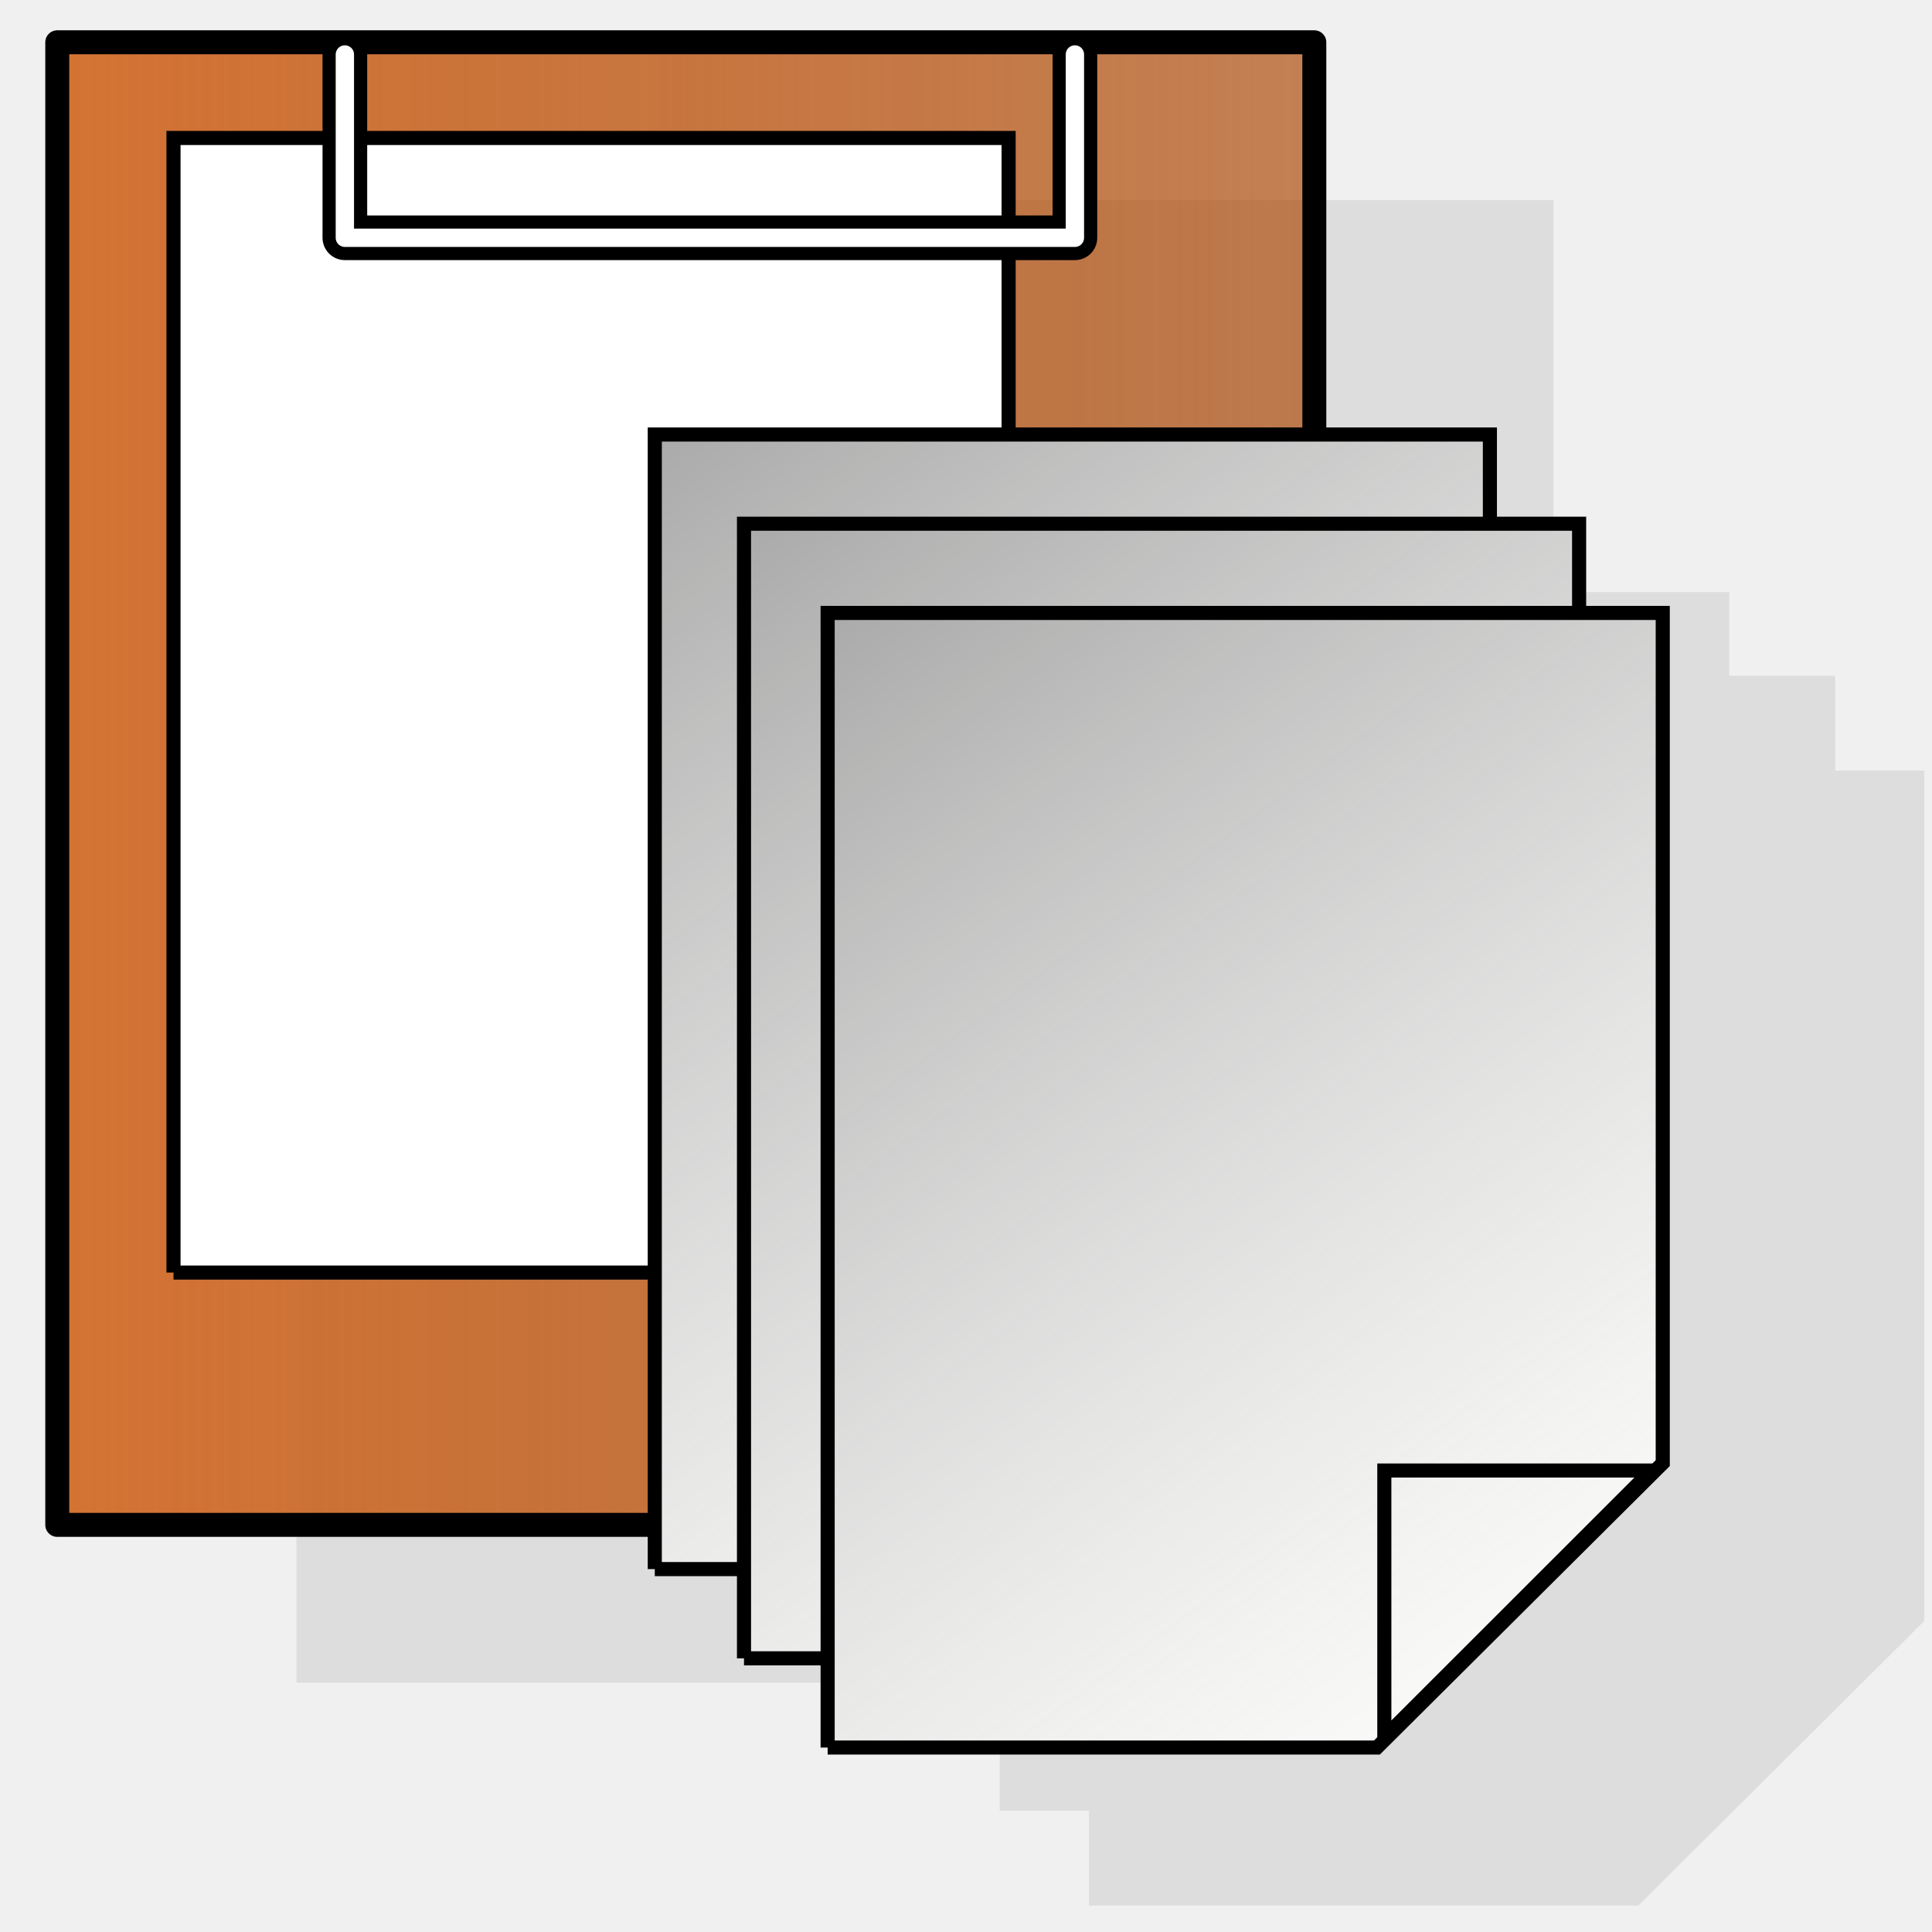
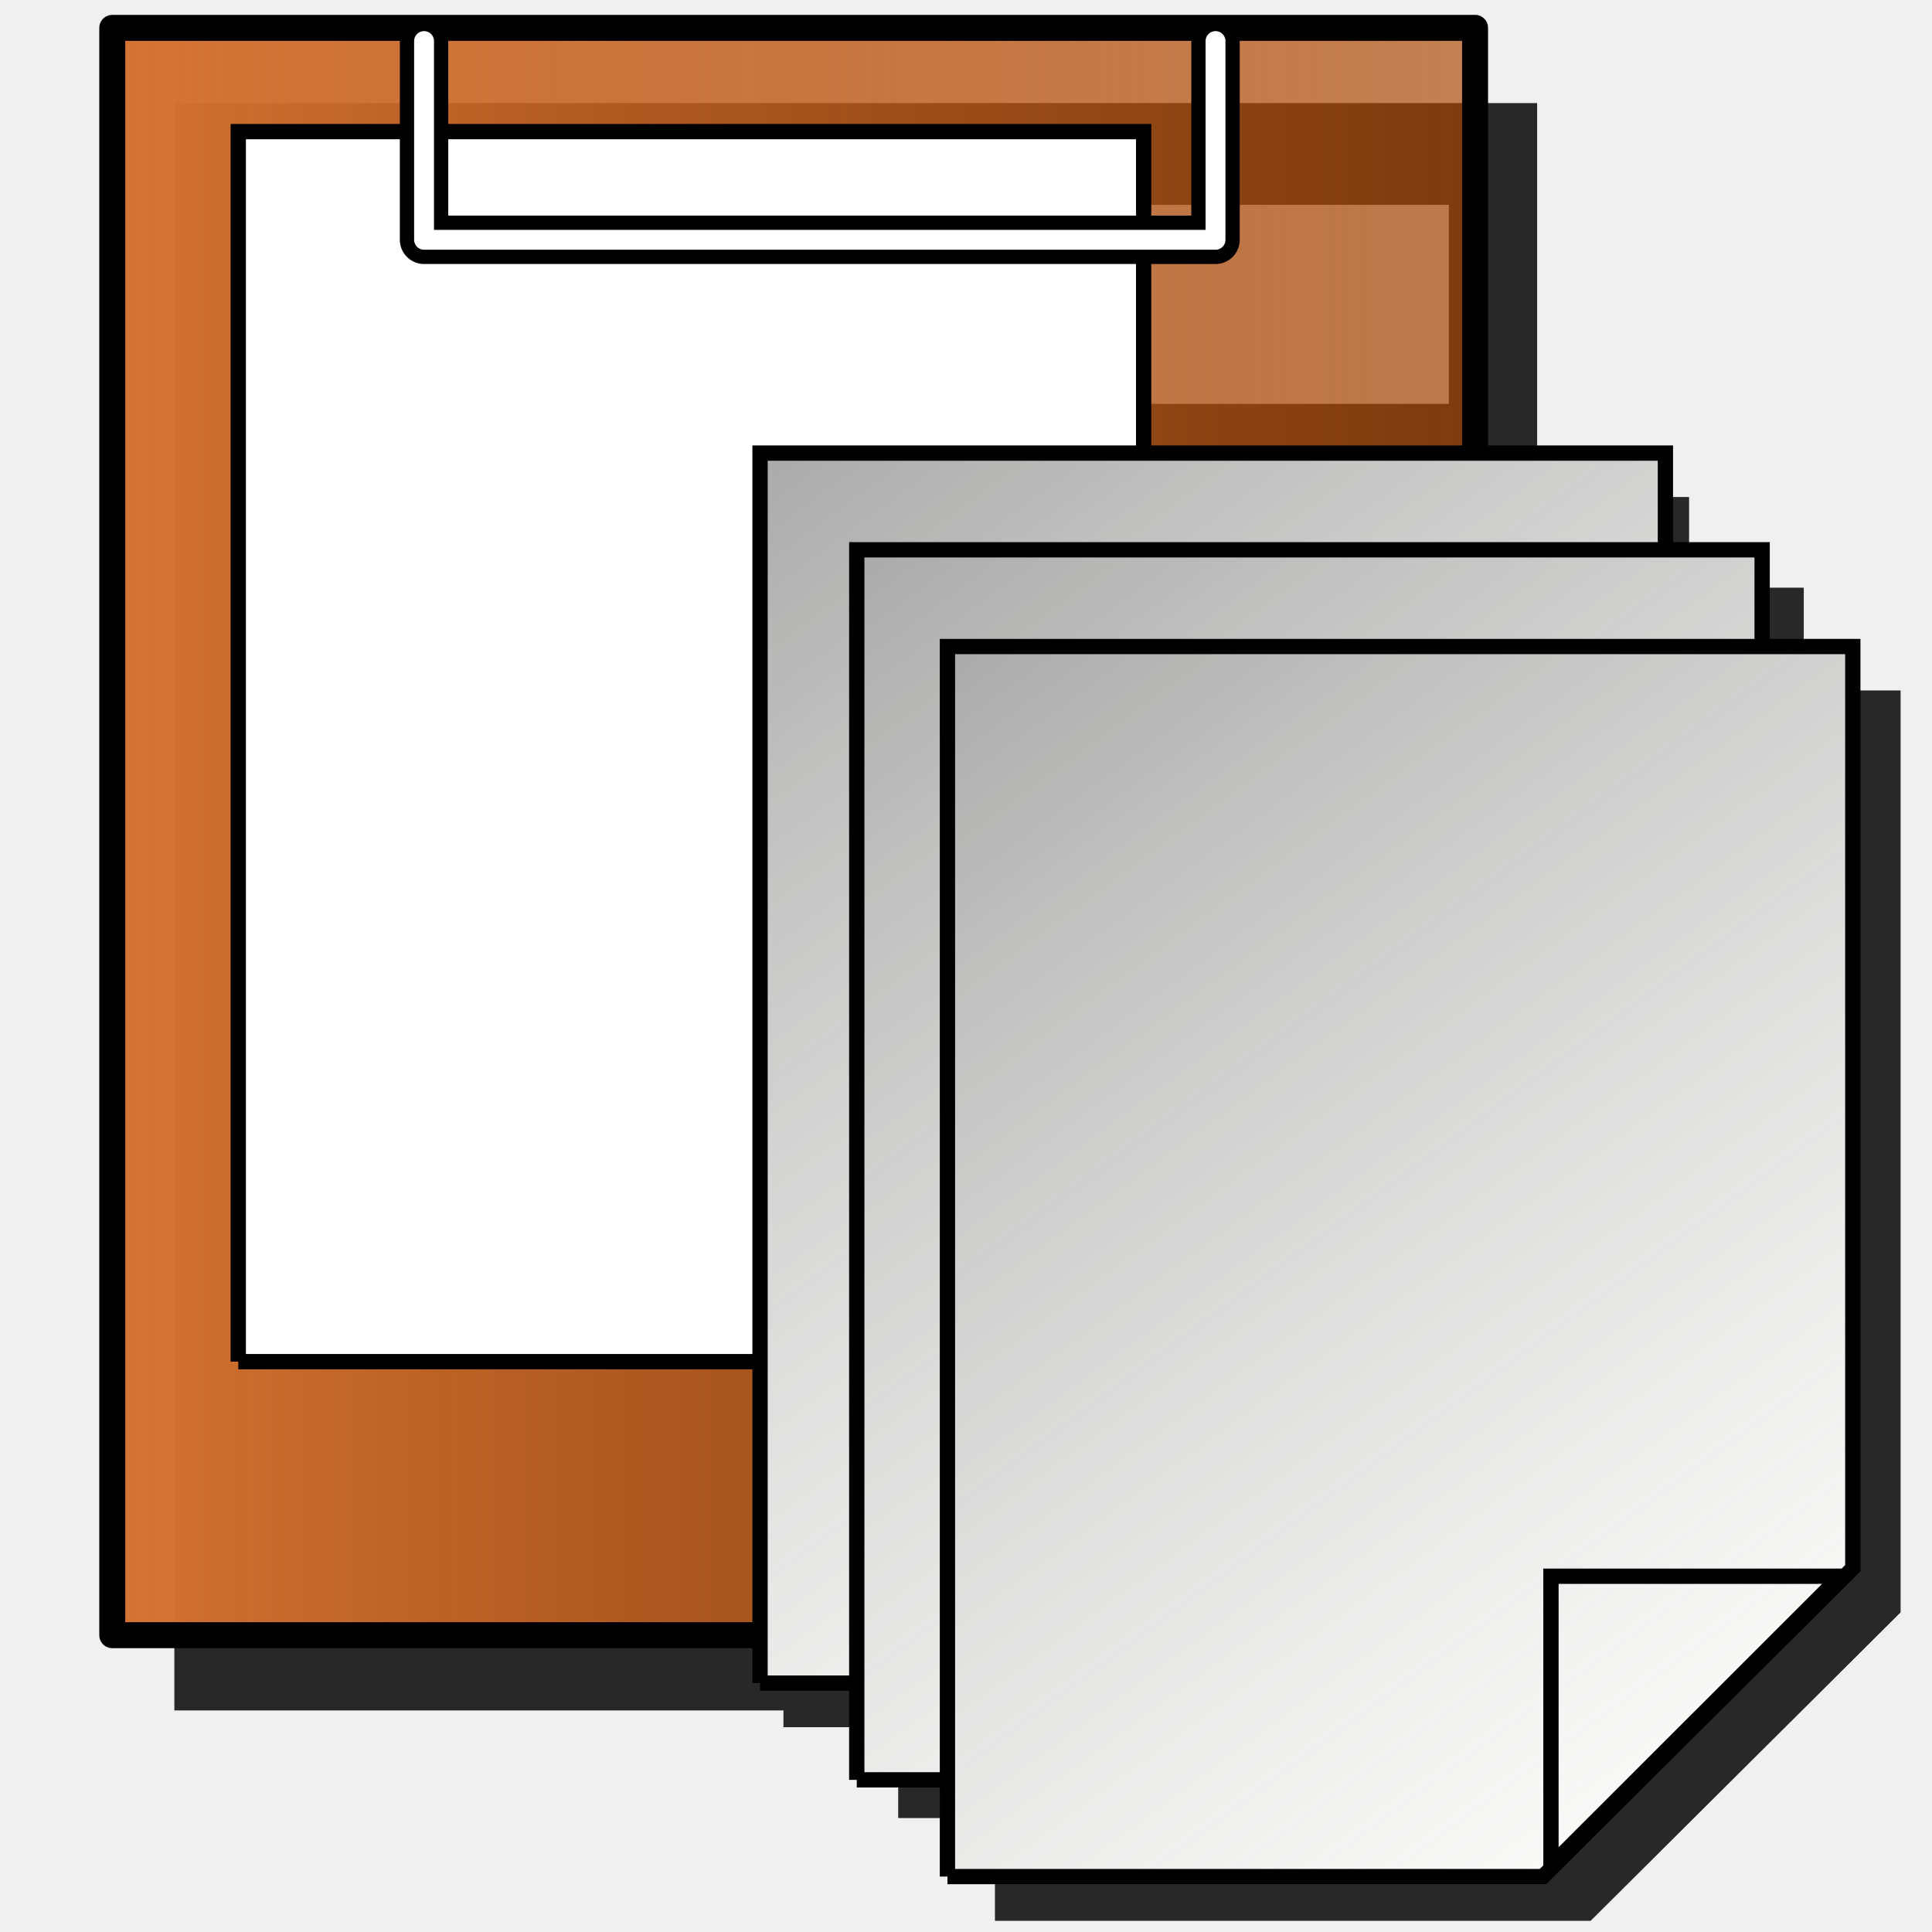
<svg xmlns="http://www.w3.org/2000/svg" xmlns:xlink="http://www.w3.org/1999/xlink" width="100" height="100" id="svg2" version="1.0">
  <defs id="defs4">
    <linearGradient id="linearGradient3149">
      <stop style="stop-color:#d47333;stop-opacity:1;" offset="0" id="stop3151" />
      <stop style="stop-color:#aa4400;stop-opacity:0.649;" offset="1" id="stop3153" />
    </linearGradient>
    <linearGradient id="linearGradient3186">
      <stop style="stop-color:#aaaaaa;stop-opacity:1;" offset="0" id="stop3188" />
      <stop style="stop-color:#fffffd;stop-opacity:0.502;" offset="1" id="stop3190" />
    </linearGradient>
    <linearGradient xlink:href="#linearGradient3186" id="linearGradient3313" gradientUnits="userSpaceOnUse" x1="19.193" y1="8.329" x2="78.883" y2="89.235" />
    <linearGradient xlink:href="#linearGradient3186" id="linearGradient3315" gradientUnits="userSpaceOnUse" x1="19.193" y1="8.329" x2="78.883" y2="89.235" />
    <linearGradient xlink:href="#linearGradient3186" id="linearGradient3317" gradientUnits="userSpaceOnUse" x1="19.193" y1="8.329" x2="78.883" y2="89.235" />
    <linearGradient xlink:href="#linearGradient3149" id="linearGradient3343" gradientUnits="userSpaceOnUse" gradientTransform="matrix(1.12719,0,0,1.126657,-11.7169,-14.30015)" x1="15.035" y1="49.204" x2="73.858" y2="49.204" />
    <filter x="-0.041" width="1.081" y="-1.054" height="3.108" id="filter3411">
      <feGaussianBlur stdDeviation="0.708" id="feGaussianBlur3413" />
    </filter>
-     <linearGradient xlink:href="#linearGradient3149" id="linearGradient2491" gradientUnits="userSpaceOnUse" gradientTransform="matrix(1.12719,0,0,1.126657,-14.60305,-14.87738)" x1="15.035" y1="49.204" x2="73.858" y2="49.204" />
+     <linearGradient xlink:href="#linearGradient3149" id="linearGradient2491" gradientUnits="userSpaceOnUse" gradientTransform="matrix(1.222014,0,0,1.221436,-13.23434,-17.05928)" x1="15.035" y1="49.204" x2="73.858" y2="49.204" />
  </defs>
  <g id="layer1">
-     <g style="fill:#dddddd;fill-opacity:1;stroke:none" id="g2195" transform="matrix(1.12719,0,0,1.126657,-43.96485,6.973147)">
-       <g style="opacity:1;fill:#dddddd;fill-opacity:1;stroke:none" transform="matrix(0.6475488,0,0,0.6475488,67.64277,15.68497)" id="g2197">
-         <path style="fill:#dddddd;fill-opacity:1;stroke:none;stroke-opacity:1" d="M 19.163,88.735 L 58.115,88.735 L 78.383,68.557 L 78.383,8.24 L 19.163,8.24 L 19.163,88.735" id="path2199" />
-         <path style="fill:#dddddd;fill-opacity:1;stroke:none;stroke-opacity:1" d="M 58.639,69.081 L 77.58,69.081 L 58.639,88.021 L 58.639,69.081 z " id="path2201" />
+     <g style="fill:#282828;fill-opacity:1;stroke:none" id="g2195" transform="matrix(1.222014,0,0,1.221435,-57.26906,5.8622305e-2)">
+       <g style="opacity:1;fill:#282828;fill-opacity:1;stroke:none" transform="matrix(0.6475488,0,0,0.6475488,67.64277,15.68497)" id="g2197">
+         <path style="fill:#282828;fill-opacity:1;stroke:none;stroke-opacity:1" d="M 19.163,88.735 L 58.115,88.735 L 78.383,68.557 L 78.383,8.24 L 19.163,8.24 L 19.163,88.735" id="path2199" />
+         <path style="fill:#282828;fill-opacity:1;stroke:none;stroke-opacity:1" d="M 58.639,69.081 L 77.58,69.081 L 58.639,88.021 L 58.639,69.081 z " id="path2201" />
      </g>
-       <g style="opacity:1;fill:#dddddd;fill-opacity:1;stroke:none" transform="matrix(0.6475488,0,0,0.6475488,67.64277,15.68497)" id="g2203">
-         <path style="fill:#dddddd;fill-opacity:1;stroke:none;stroke-opacity:1" d="M 19.163,88.735 L 58.115,88.735 L 78.383,68.557 L 78.383,8.24 L 19.163,8.24 L 19.163,88.735" id="path2205" />
-         <path style="fill:#dddddd;fill-opacity:1;stroke:none;stroke-opacity:1" d="M 58.639,69.081 L 77.58,69.081 L 58.639,88.021 L 58.639,69.081 z " id="path2207" />
+       <g style="opacity:1;fill:#282828;fill-opacity:1;stroke:none" transform="matrix(0.6475488,0,0,0.6475488,67.64277,15.68497)" id="g2203">
+         <path style="fill:#282828;fill-opacity:1;stroke:none;stroke-opacity:1" d="M 19.163,88.735 L 58.115,88.735 L 78.383,68.557 L 78.383,8.24 L 19.163,8.24 L 19.163,88.735" id="path2205" />
+         <path style="fill:#282828;fill-opacity:1;stroke:none;stroke-opacity:1" d="M 58.639,69.081 L 77.58,69.081 L 58.639,88.021 L 58.639,69.081 z " id="path2207" />
      </g>
    </g>
-     <use x="0" y="0" xlink:href="#g2195" id="use2524" transform="translate(5.483685,4.329225)" width="100" height="100" />
-     <use x="0" y="0" xlink:href="#g2195" id="use2526" transform="translate(10.10153,9.23568)" width="100" height="100" />
-     <rect style="fill:#dddddd;fill-opacity:1;stroke:none;stroke-width:1.24;stroke-linejoin:round;stroke-miterlimit:4;stroke-dasharray:none;stroke-opacity:1" id="rect2193" width="65.065" height="76.74" x="15.342" y="10.355" />
-     <g style="fill:#dddddd;fill-opacity:1;stroke:none" id="g2209" transform="matrix(1.12719,0,0,1.126657,-62.85798,-10.61988)">
+     <use x="0" y="0" xlink:href="#g2195" id="use2524" transform="translate(5.944994,4.693417)" width="100" height="100" style="fill:#282828;fill-opacity:1" />
+     <use x="0" y="0" xlink:href="#g2195" id="use2526" transform="translate(10.9513,10.01262)" width="100" height="100" style="fill:#282828;fill-opacity:1" />
+     <rect style="fill:#282828;fill-opacity:1;stroke:none;stroke-width:1.24;stroke-linejoin:round;stroke-miterlimit:4;stroke-dasharray:none;stroke-opacity:1" id="rect2193" width="70.538" height="83.196" x="9.024" y="5.336" />
+     <g style="fill:#dddddd;fill-opacity:1;stroke:none" id="g2209" transform="matrix(1.222014,0,0,1.221435,-65.54867,-12.44361)">
      <path id="path2211" d="M 114.999,18.874 L 114.999,27.295 L 81.476,27.295 L 81.476,18.874" style="fill:#dddddd;fill-opacity:1;stroke:none;stroke-width:1.342;stroke-linecap:round;stroke-linejoin:round;stroke-miterlimit:4;stroke-dasharray:none;stroke-opacity:1" />
      <path id="path2213" d="M 114.999,18.874 L 114.999,27.295 L 81.476,27.295 L 81.476,18.874" style="fill:#dddddd;fill-opacity:1;stroke:none;stroke-width:0.842;stroke-linecap:round;stroke-linejoin:round;stroke-miterlimit:4;stroke-dasharray:none;stroke-opacity:1" />
    </g>
-     <rect style="fill:url(#linearGradient2491);fill-opacity:1;stroke:#000000;stroke-width:1.24;stroke-linejoin:round;stroke-miterlimit:4;stroke-dasharray:none;stroke-opacity:1" id="rect2168" width="65.065" height="76.74" x="2.964" y="2.188" />
-     <g id="g3345" transform="matrix(1.12719,0,0,1.126657,-81.25326,-16.54169)" style="fill:#ffffff;fill-opacity:1">
+     <rect style="fill:url(#linearGradient2491);fill-opacity:1;stroke:#000000;stroke-width:1.344;stroke-linejoin:round;stroke-miterlimit:4;stroke-dasharray:none;stroke-opacity:1" id="rect2168" width="70.538" height="83.196" x="5.811" y="1.442" />
+     <g id="g3345" transform="matrix(1.222014,0,0,1.221435,-85.49144,-18.8636)" style="fill:#ffffff;fill-opacity:1">
      <g style="opacity:1;fill:#ffffff;fill-opacity:1;stroke:none" transform="matrix(0.6475488,0,0,0.6475488,67.64277,15.68497)" id="g3348">
        <path style="fill:#ffffff;fill-opacity:1;stroke:none;stroke-opacity:1" d="M 19.163,88.735 L 58.115,88.735 L 78.383,68.557 L 78.383,8.24 L 19.163,8.24 L 19.163,88.735" id="path3350" />
        <path style="fill:#ffffff;fill-opacity:1;stroke:none;stroke-opacity:1" d="M 58.639,69.081 L 77.58,69.081 L 58.639,88.021 L 58.639,69.081 z " id="path3352" />
      </g>
      <g style="opacity:1;fill:#ffffff;fill-opacity:1" transform="matrix(0.6475488,0,0,0.6475488,67.64277,15.68497)" id="g3354">
        <path style="fill:#ffffff;fill-opacity:1;stroke:#000000;stroke-opacity:1" d="M 19.163,88.735 L 58.115,88.735 L 78.383,68.557 L 78.383,8.24 L 19.163,8.24 L 19.163,88.735" id="path3356" />
        <path style="fill:#ffffff;fill-opacity:1;stroke:#000000;stroke-opacity:1" d="M 58.639,69.081 L 77.58,69.081 L 58.639,88.021 L 58.639,69.081 z " id="path3358" />
      </g>
    </g>
-     <path style="fill:#ffffff;fill-opacity:1;stroke:#000000;stroke-width:1.612;stroke-linecap:round;stroke-linejoin:round;stroke-miterlimit:4;stroke-dasharray:1.612, 1.612;stroke-dashoffset:0.161;stroke-opacity:1;filter:url(#filter3411)" d="M -60.408,13.265 L -20.204,13.265 L -60.408,13.265 z " id="path3417" transform="matrix(0.8240171,0,0,1,63.59209,15.95338)" />
-     <path style="fill:#ffffff;fill-opacity:1;stroke:#000000;stroke-width:1.612;stroke-linecap:round;stroke-linejoin:round;stroke-miterlimit:4;stroke-dasharray:1.612, 19.344;stroke-dashoffset:0.161;stroke-opacity:1;filter:url(#filter3411)" d="M -60.408,13.265 L -20.204,13.265 L -60.408,13.265 z " id="rect3364" transform="matrix(0.8240171,0,0,1,64.30638,6.361546)" />
-     <path style="fill:#ffffff;fill-opacity:1;stroke:#000000;stroke-width:1.612;stroke-linecap:round;stroke-linejoin:round;stroke-miterlimit:4;stroke-dasharray:1.612, 19.344;stroke-dashoffset:0.161;stroke-opacity:1;filter:url(#filter3411)" d="M -60.408,13.265 L -20.204,13.265 L -60.408,13.265 z " id="path3415" transform="matrix(0.8240171,0,0,1,67.46964,41.66767)" />
-     <path style="fill:#ffffff;fill-opacity:1;stroke:#000000;stroke-width:1.612;stroke-linecap:round;stroke-linejoin:round;stroke-miterlimit:4;stroke-dasharray:19.344, 19.344;stroke-dashoffset:2.902;stroke-opacity:1;filter:url(#filter3411)" d="M -60.408,13.265 L -20.204,13.265 L -60.408,13.265 z " id="path3419" transform="matrix(0.8240171,0,0,1,64.00026,29.42277)" />
-     <g id="g3165" transform="matrix(1.12719,0,0,1.126657,-56.34214,-1.193167)">
+     <path style="fill:#ffffff;fill-opacity:1;stroke:#000000;stroke-width:1.612;stroke-linecap:round;stroke-linejoin:round;stroke-miterlimit:4;stroke-dasharray:1.612, 1.612;stroke-dashoffset:0.161;stroke-opacity:1;filter:url(#filter3411)" d="M -60.408,13.265 L -20.204,13.265 L -60.408,13.265 z " id="path3417" transform="matrix(0.8933367,0,0,1.084124,71.53888,16.3651)" />
+     <path style="fill:#ffffff;fill-opacity:1;stroke:#000000;stroke-width:1.612;stroke-linecap:round;stroke-linejoin:round;stroke-miterlimit:4;stroke-dasharray:1.612, 19.344;stroke-dashoffset:0.161;stroke-opacity:1;filter:url(#filter3411)" d="M -60.408,13.265 L -20.204,13.265 L -60.408,13.265 z " id="rect3364" transform="matrix(0.8933367,0,0,1.084124,72.31325,5.966353)" />
+     <path style="fill:#ffffff;fill-opacity:1;stroke:#000000;stroke-width:1.612;stroke-linecap:round;stroke-linejoin:round;stroke-miterlimit:4;stroke-dasharray:1.612, 19.344;stroke-dashoffset:0.161;stroke-opacity:1;filter:url(#filter3411)" d="M -60.408,13.265 L -20.204,13.265 L -60.408,13.265 z " id="path3415" transform="matrix(0.8933367,0,0,1.084124,75.74263,44.24257)" />
+     <path style="fill:#ffffff;fill-opacity:1;stroke:#000000;stroke-width:1.612;stroke-linecap:round;stroke-linejoin:round;stroke-miterlimit:4;stroke-dasharray:19.344, 19.344;stroke-dashoffset:2.902;stroke-opacity:1;filter:url(#filter3411)" d="M -60.408,13.265 L -20.204,13.265 L -60.408,13.265 z " id="path3419" transform="matrix(0.8933367,0,0,1.084124,71.98138,30.96758)" />
+     <g id="g3165" transform="matrix(1.222014,0,0,1.221435,-58.48469,-2.223891)">
      <g style="opacity:1;fill:#ffffff;fill-opacity:1;stroke:none" transform="matrix(0.6475488,0,0,0.6475488,67.64277,15.68497)" id="g3157">
        <path style="fill:#ffffff;fill-opacity:1;stroke:none;stroke-opacity:1" d="M 19.163,88.735 L 58.115,88.735 L 78.383,68.557 L 78.383,8.24 L 19.163,8.24 L 19.163,88.735" id="path3159" />
        <path style="fill:#ffffff;fill-opacity:1;stroke:none;stroke-opacity:1" d="M 58.639,69.081 L 77.58,69.081 L 58.639,88.021 L 58.639,69.081 z " id="path3161" />
      </g>
      <g style="opacity:1" transform="matrix(0.6475488,0,0,0.6475488,67.64277,15.68497)" id="g3172">
        <path style="fill:url(#linearGradient3313);fill-opacity:1;stroke:#000000;stroke-opacity:1" d="M 19.163,88.735 L 58.115,88.735 L 78.383,68.557 L 78.383,8.24 L 19.163,8.24 L 19.163,88.735" id="path3174" />
        <path style="fill:none;fill-opacity:1;stroke:#000000;stroke-opacity:1" d="M 58.639,69.081 L 77.58,69.081 L 58.639,88.021 L 58.639,69.081 z " id="path3176" />
      </g>
    </g>
-     <path style="fill:none;fill-opacity:1;stroke:#000000;stroke-width:2.312;stroke-linecap:round;stroke-linejoin:round;stroke-miterlimit:4;stroke-dasharray:none;stroke-opacity:1" d="M 55.637,2.819 L 55.637,12.307 L 17.85,12.307 L 17.85,2.819" id="path3337" />
-     <path style="fill:none;fill-opacity:1;stroke:#ffffff;stroke-width:0.949;stroke-linecap:round;stroke-linejoin:round;stroke-miterlimit:4;stroke-dasharray:none;stroke-opacity:1" d="M 55.637,2.819 L 55.637,12.307 L 17.85,12.307 L 17.85,2.819" id="rect3177" />
-     <use x="0" y="0" xlink:href="#g3165" id="use2518" transform="translate(4.61784,4.61784)" width="100" height="100" />
-     <use x="0" y="0" xlink:href="#g3165" id="use2520" transform="translate(8.947065,9.23568)" width="100" height="100" />
+     <path style="fill:none;fill-opacity:1;stroke:#000000;stroke-width:2.506;stroke-linecap:round;stroke-linejoin:round;stroke-miterlimit:4;stroke-dasharray:none;stroke-opacity:1" d="M 62.915,2.125 L 62.915,12.412 L 21.949,12.412 L 21.949,2.125" id="path3337" />
+     <path style="fill:none;fill-opacity:1;stroke:#ffffff;stroke-width:1.029;stroke-linecap:round;stroke-linejoin:round;stroke-miterlimit:4;stroke-dasharray:none;stroke-opacity:1" d="M 62.915,2.125 L 62.915,12.412 L 21.949,12.412 L 21.949,2.125" id="rect3177" />
+     <use x="0" y="0" xlink:href="#g3165" id="use2518" transform="translate(5.006311,5.006311)" width="100" height="100" />
+     <use x="0" y="0" xlink:href="#g3165" id="use2520" transform="translate(9.699728,10.01262)" width="100" height="100" style="fill:#282828;fill-opacity:1" />
  </g>
</svg>
